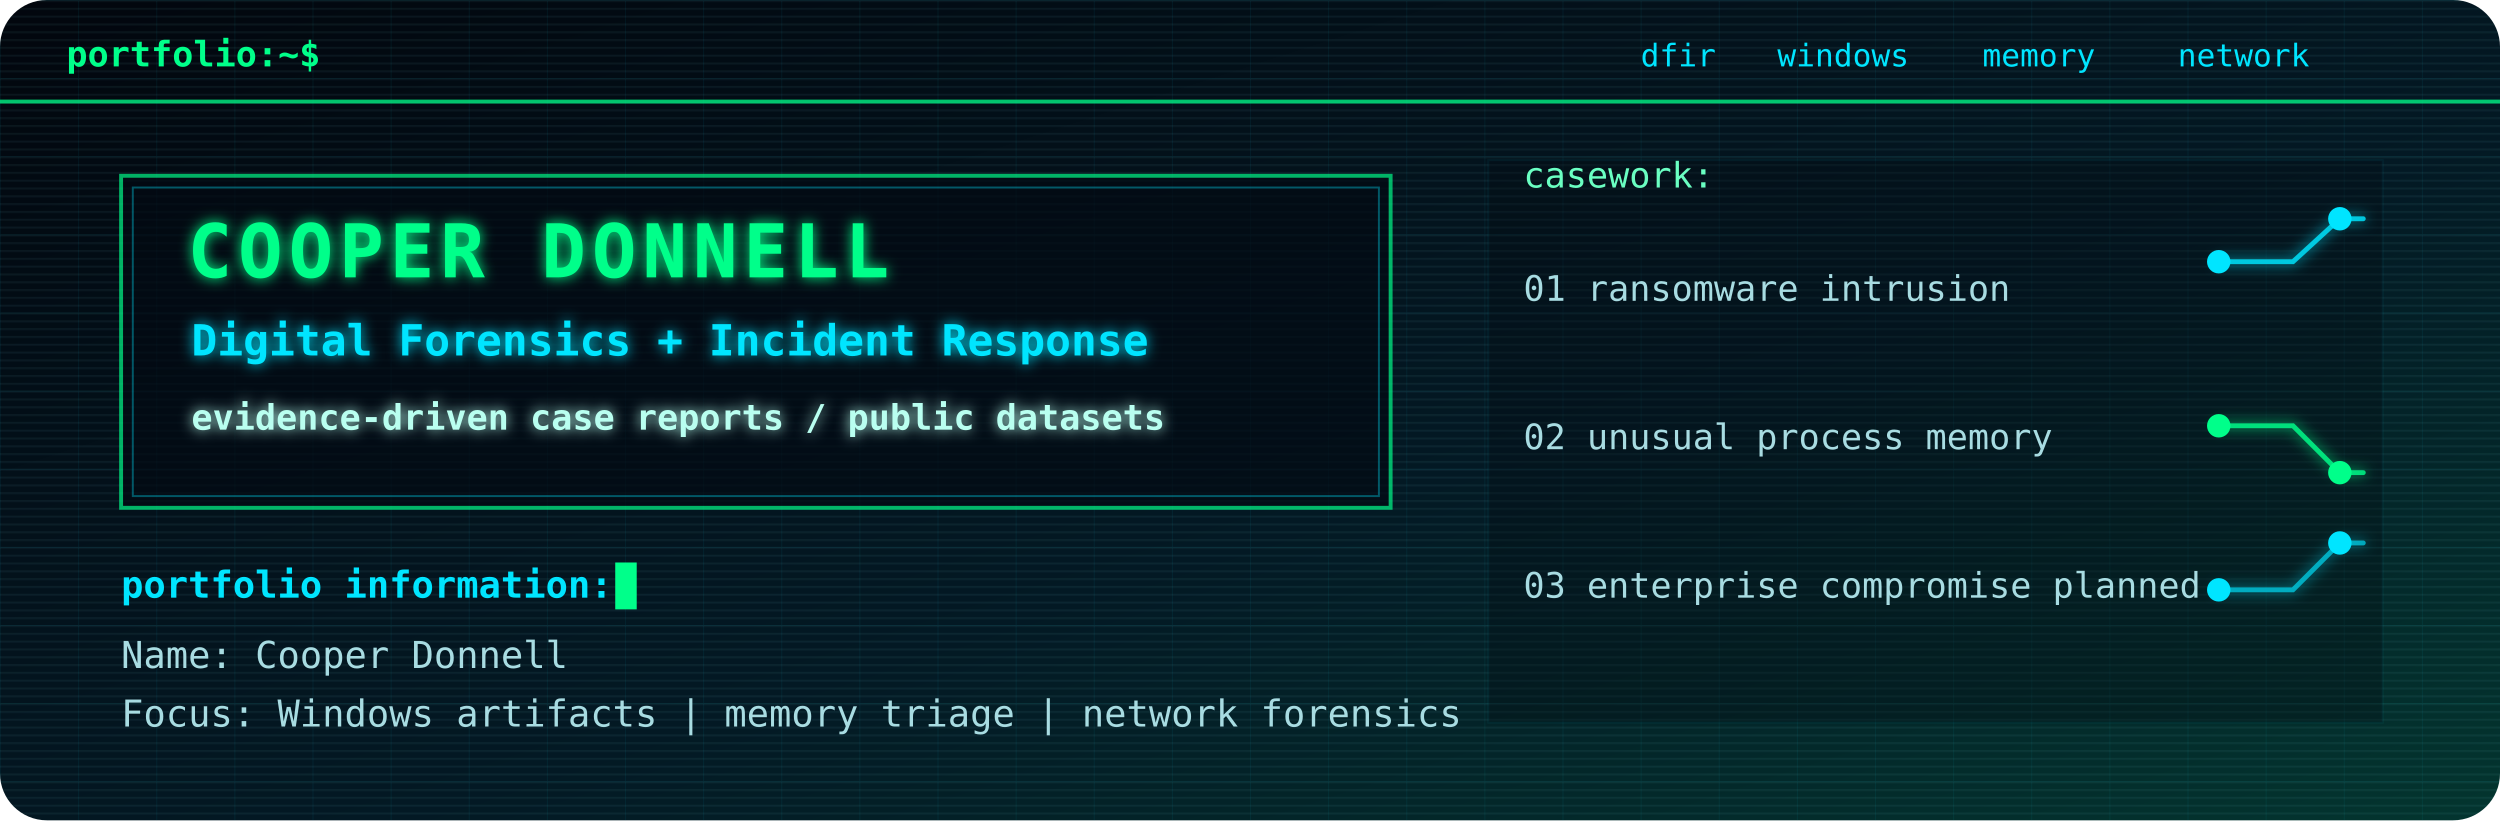
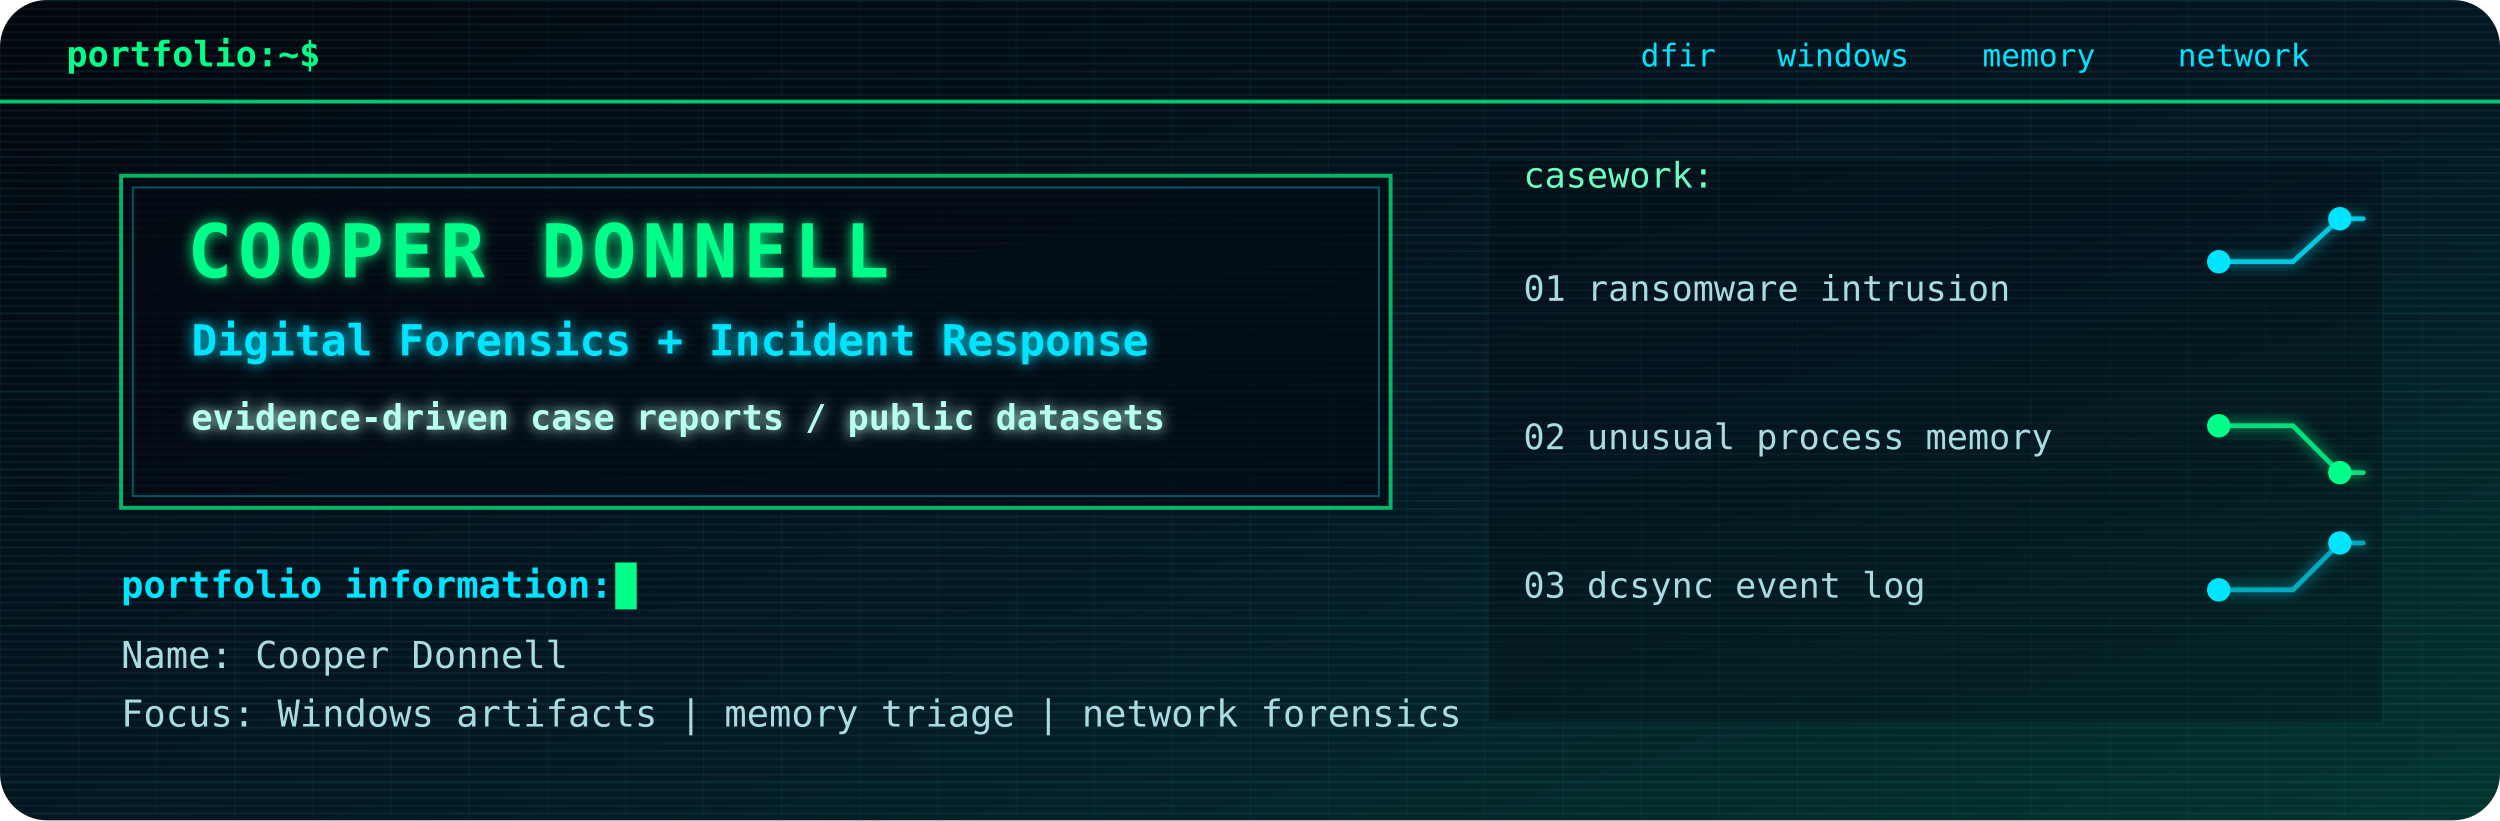
<svg xmlns="http://www.w3.org/2000/svg" width="1280" height="420" viewBox="0 0 1280 420" role="img" aria-labelledby="title desc">
  <defs>
    <linearGradient id="bg" x1="0" y1="0" x2="1" y2="1">
      <stop offset="0" stop-color="#02060d" />
      <stop offset="0.58" stop-color="#031924" />
      <stop offset="1" stop-color="#03352f" />
    </linearGradient>
    <pattern id="scanlines" width="4" height="4" patternUnits="userSpaceOnUse">
      <rect width="4" height="1" fill="#8bfaff" opacity="0.055" />
    </pattern>
    <pattern id="grid" width="40" height="40" patternUnits="userSpaceOnUse">
      <path d="M 40 0 L 0 0 0 40" fill="none" stroke="#00e5ff" stroke-opacity="0.055" stroke-width="1" />
    </pattern>
    <filter id="glow" x="-20%" y="-20%" width="140%" height="140%">
      <feGaussianBlur stdDeviation="3.5" result="blur" />
      <feMerge>
        <feMergeNode in="blur" />
        <feMergeNode in="SourceGraphic" />
      </feMerge>
    </filter>
  </defs>
  <rect width="1280" height="420" rx="24" fill="url(#bg)" />
  <rect width="1280" height="420" rx="24" fill="url(#grid)" />
  <rect width="1280" height="420" rx="24" fill="url(#scanlines)" />
  <line x1="0" y1="52" x2="1280" y2="52" stroke="#00ff8a" stroke-width="2" opacity="0.75" />
  <text x="34" y="34" fill="#00ff8a" font-family="Fira Code, SFMono-Regular, Consolas, monospace" font-size="18" font-weight="700">portfolio:~$</text>
  <text x="840" y="34" fill="#00e5ff" font-family="Fira Code, SFMono-Regular, Consolas, monospace" font-size="16">dfir</text>
  <text x="910" y="34" fill="#00e5ff" font-family="Fira Code, SFMono-Regular, Consolas, monospace" font-size="16">windows</text>
  <text x="1015" y="34" fill="#00e5ff" font-family="Fira Code, SFMono-Regular, Consolas, monospace" font-size="16">memory</text>
  <text x="1115" y="34" fill="#00e5ff" font-family="Fira Code, SFMono-Regular, Consolas, monospace" font-size="16">network</text>
  <rect x="62" y="90" width="650" height="170" fill="#020911" opacity="0.68" stroke="#00ff8a" stroke-width="2" />
  <rect x="68" y="96" width="638" height="158" fill="none" stroke="#00e5ff" stroke-opacity="0.35" stroke-width="1" />
  <g font-family="Fira Code, SFMono-Regular, Consolas, monospace" font-weight="800" filter="url(#glow)">
    <text x="96" y="142" fill="#00ff8a" font-size="38" letter-spacing="3">COOPER DONNELL</text>
    <text x="98" y="182" fill="#00e5ff" font-size="22">Digital Forensics + Incident Response</text>
    <text x="98" y="220" fill="#b9fff0" font-size="18">evidence-driven case reports / public datasets</text>
  </g>
  <g font-family="Fira Code, SFMono-Regular, Consolas, monospace" font-size="19">
    <text x="62" y="306" fill="#00e5ff" font-weight="700">portfolio information:</text>
    <rect x="315" y="288" width="11" height="24" fill="#00ff8a" />
    <text x="62" y="342" fill="#a8dce2">Name: Cooper Donnell</text>
    <text x="62" y="372" fill="#a8dce2">Focus: Windows artifacts | memory triage | network forensics</text>
  </g>
  <rect x="762" y="82" width="458" height="288" fill="#020911" opacity="0.32" stroke="#00e5ff" stroke-opacity="0.16" />
  <text x="780" y="96" fill="#6affc2" font-family="Fira Code, SFMono-Regular, Consolas, monospace" font-size="18">casework:</text>
  <g font-family="Fira Code, SFMono-Regular, Consolas, monospace" font-size="18">
    <text x="780" y="154" fill="#a8dce2">01 ransomware intrusion</text>
    <text x="780" y="230" fill="#a8dce2">02 unusual process memory</text>
-     <text x="780" y="306" fill="#a8dce2">03 enterprise compromise planned</text>
+     <text x="780" y="306" fill="#a8dce2">03 dcsync event log</text>
  </g>
  <g fill="none" stroke-width="2.5" stroke-linecap="round" filter="url(#glow)">
    <path d="M1136 134 H1174 L1198 112 H1210" stroke="#00e5ff" opacity="0.82" />
    <path d="M1136 218 H1174 L1198 242 H1210" stroke="#00ff8a" opacity="0.82" />
    <path d="M1136 302 H1174 L1198 278 H1210" stroke="#00e5ff" opacity="0.65" />
  </g>
  <g>
    <circle cx="1136" cy="134" r="6" fill="#00e5ff" />
    <circle cx="1198" cy="112" r="6" fill="#00e5ff" />
    <circle cx="1136" cy="218" r="6" fill="#00ff8a" />
    <circle cx="1198" cy="242" r="6" fill="#00ff8a" />
    <circle cx="1136" cy="302" r="6" fill="#00e5ff" />
    <circle cx="1198" cy="278" r="6" fill="#00e5ff" />
  </g>
</svg>
